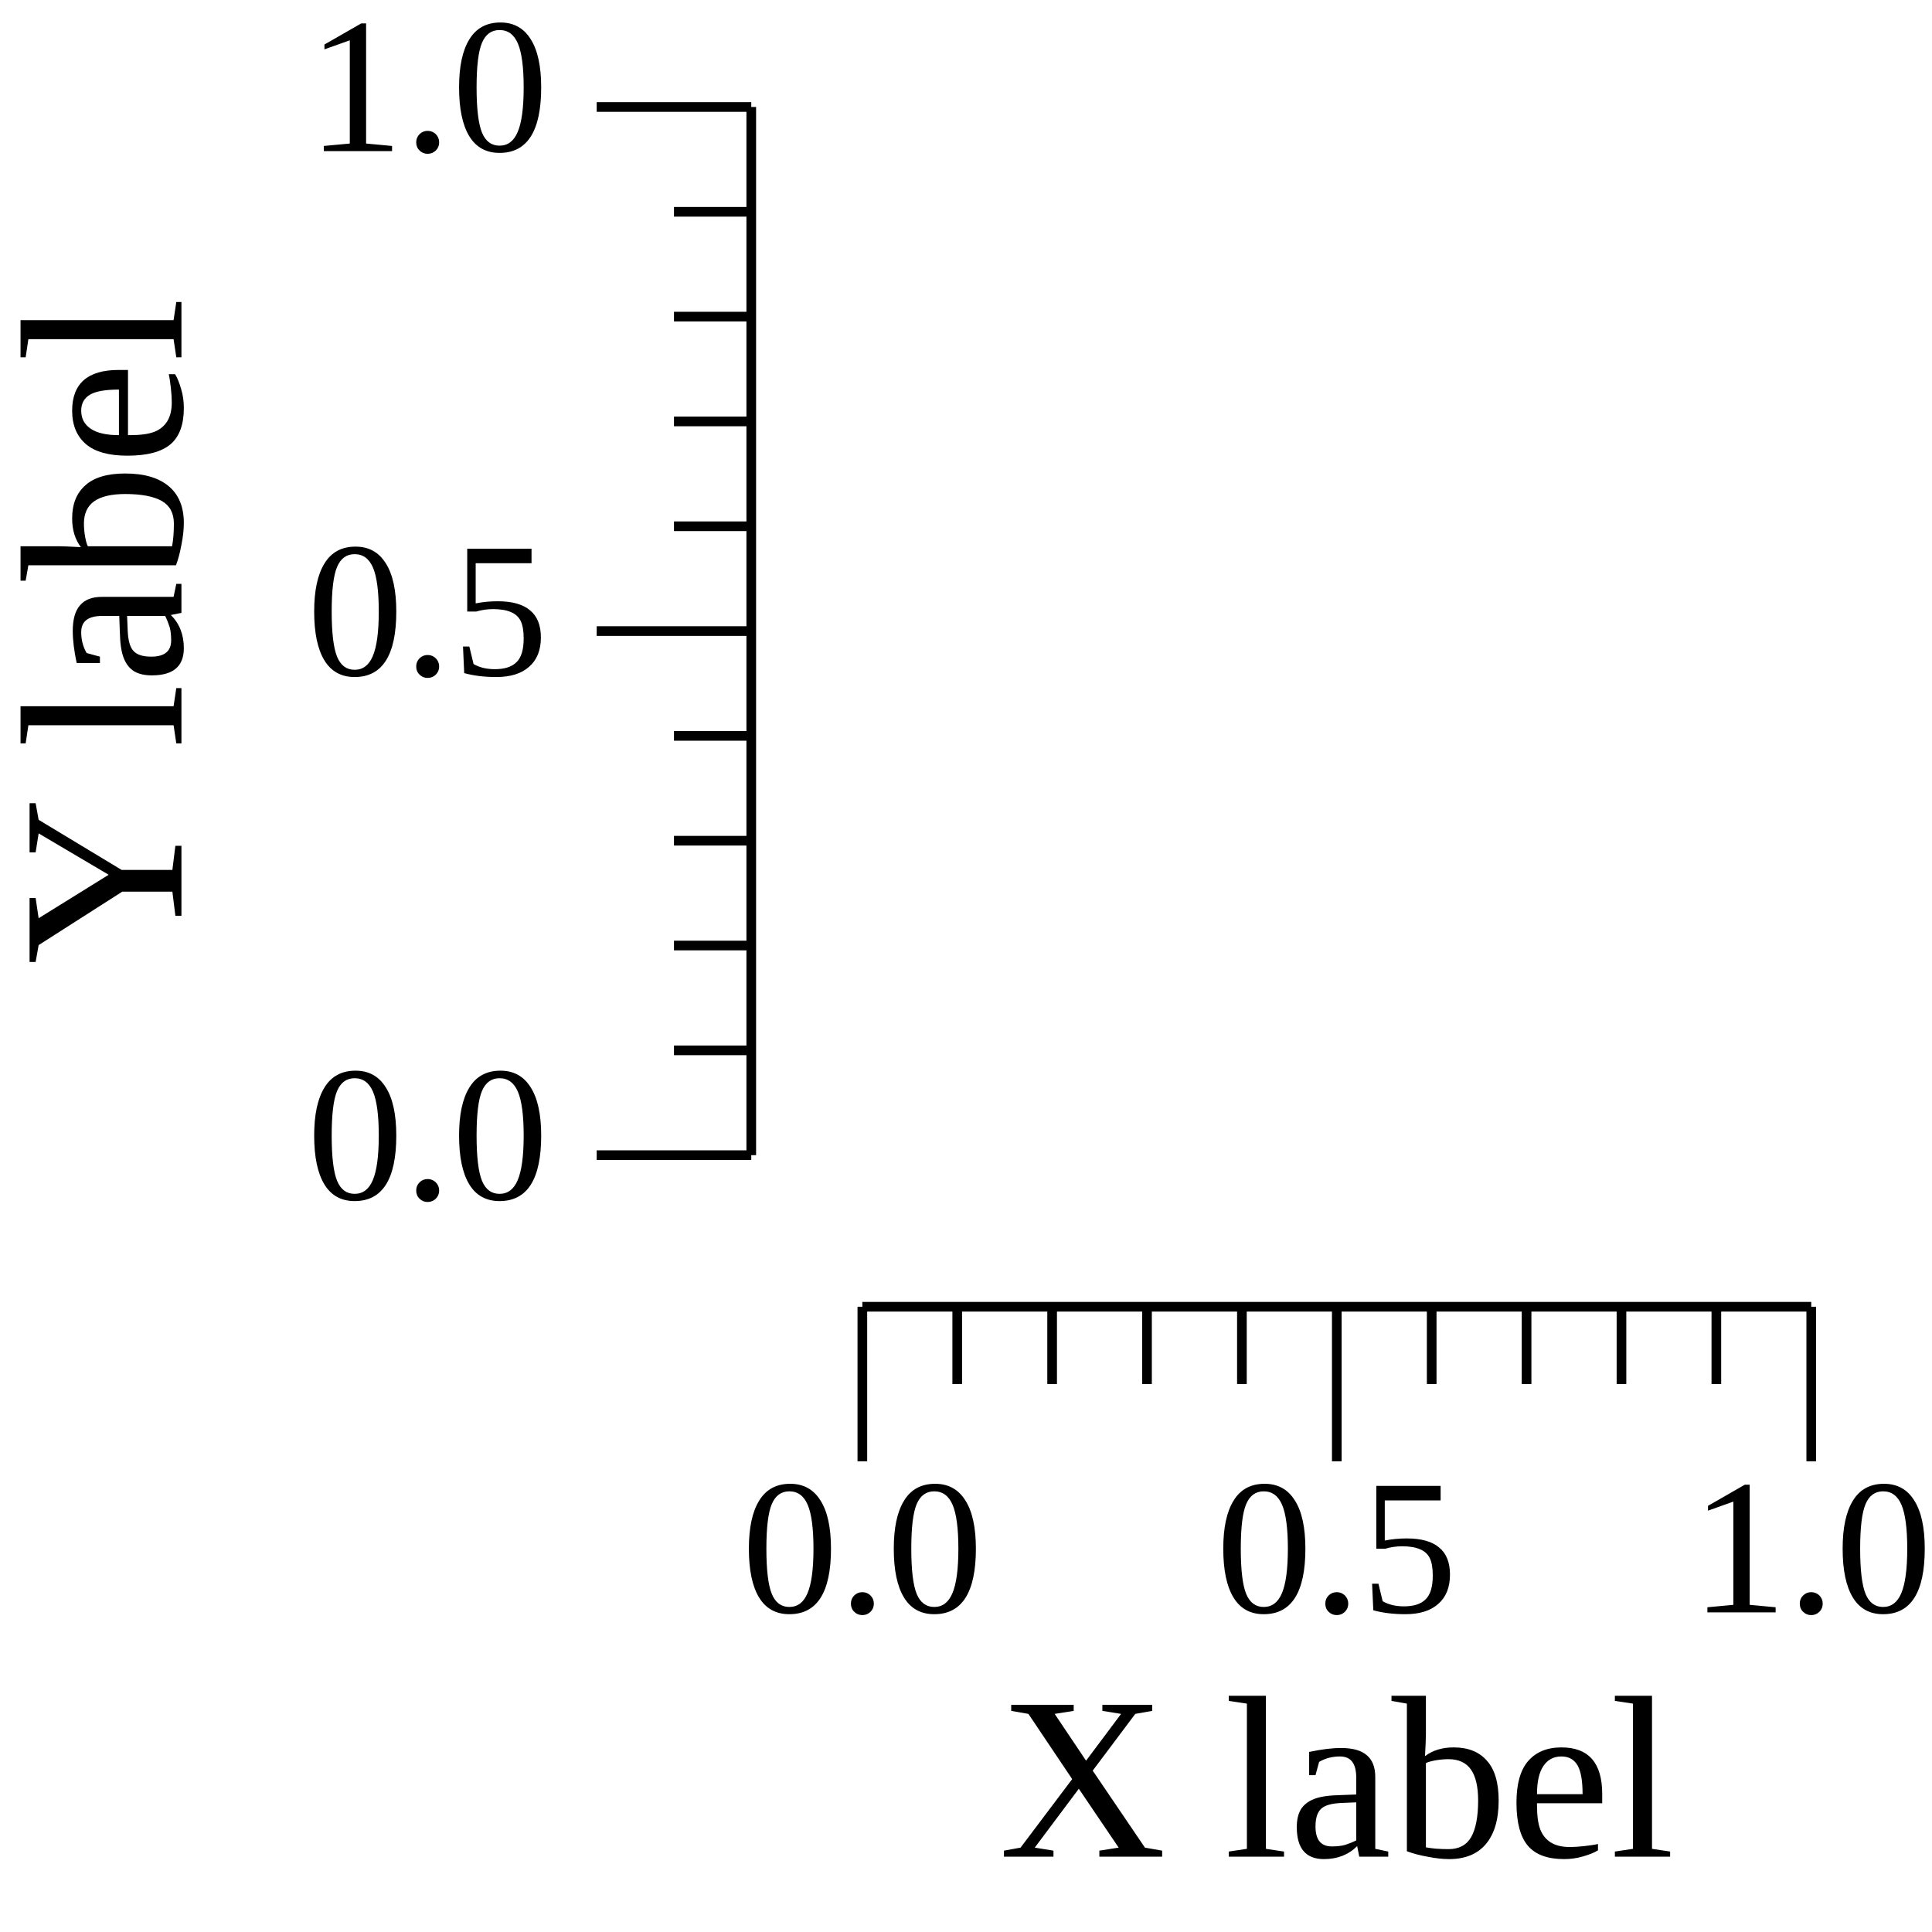
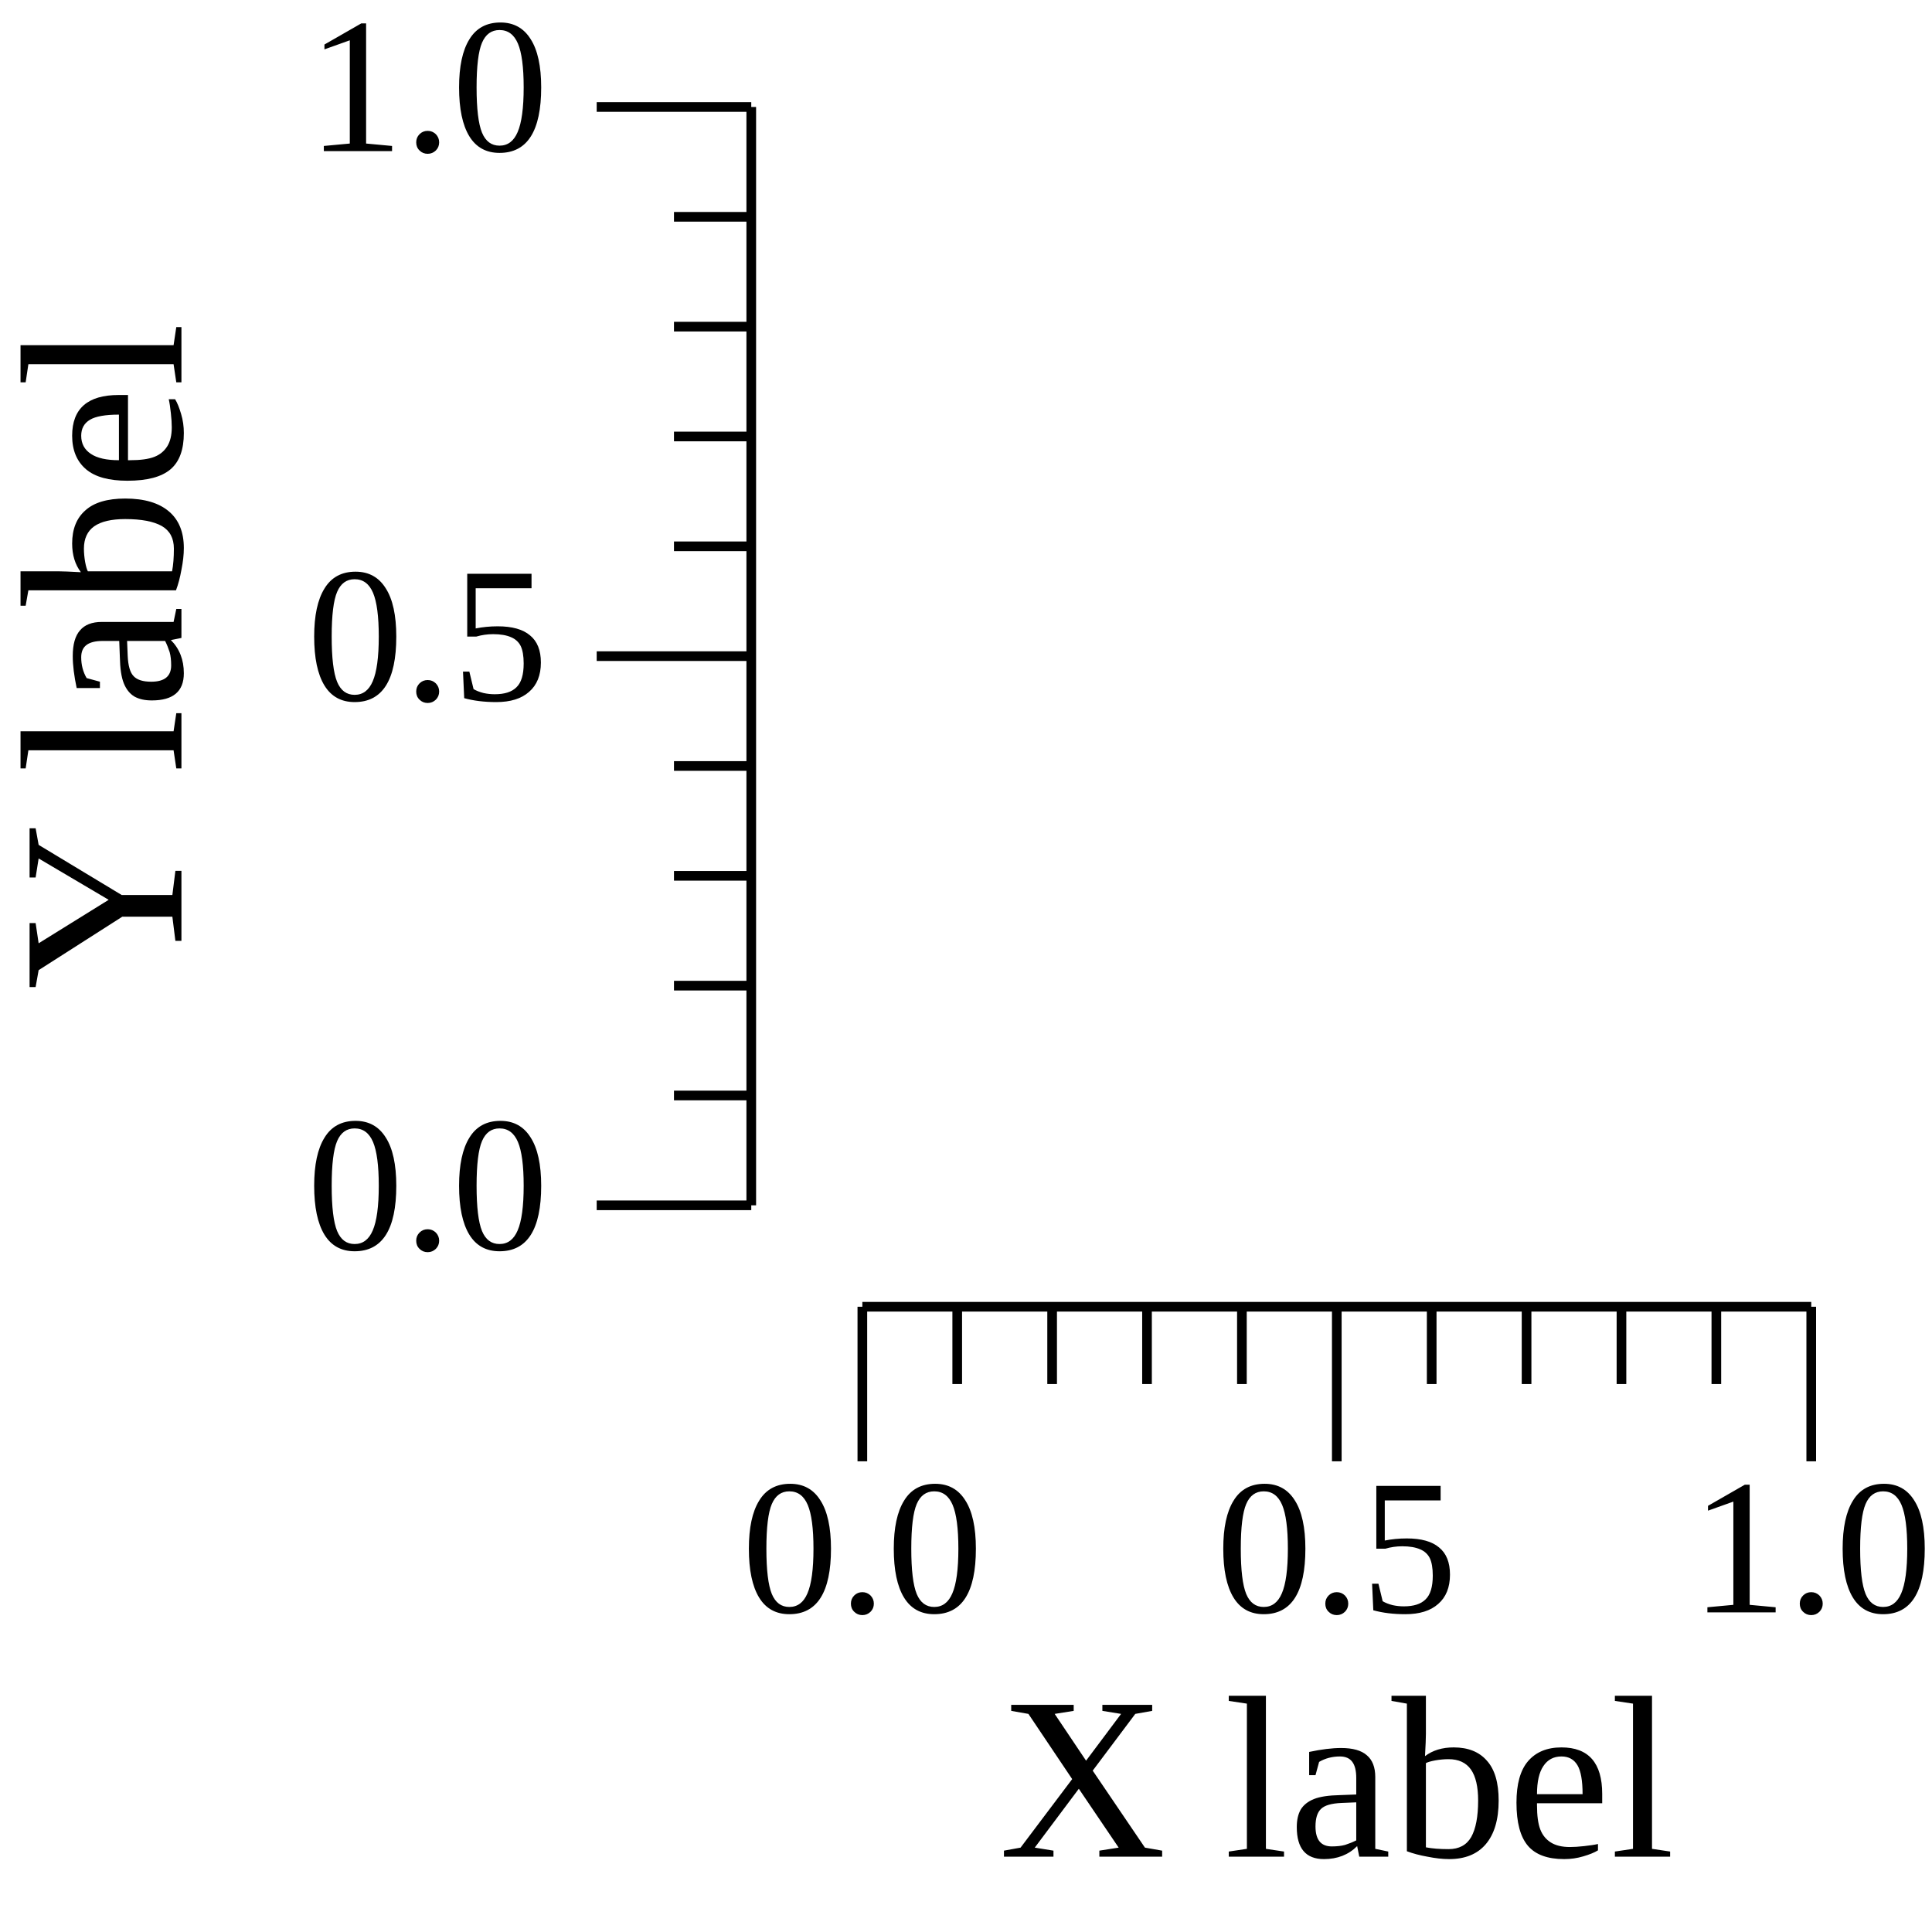
<svg xmlns="http://www.w3.org/2000/svg" width="100pt" height="100pt" viewBox="0 0 100 100">
  <g transform="scale(1, -1) translate(0, -100)">
    <path d="M0,0L100,0L100,100L0,100Z" style="fill:#FFFFFF" />
    <text x="51.699" y="-3.902" transform="scale(1, -1)" style="font-family:Liberation Serif;font-variant:normal;font-weight:normal;font-style:normal;font-size:12px">X label</text>
    <text x="38.385" y="-16.541" transform="scale(1, -1)" style="font-family:Liberation Serif;font-variant:normal;font-weight:normal;font-style:normal;font-size:10px">0.0</text>
    <text x="62.942" y="-16.541" transform="scale(1, -1)" style="font-family:Liberation Serif;font-variant:normal;font-weight:normal;font-style:normal;font-size:10px">0.5</text>
    <text x="87.5" y="-16.541" transform="scale(1, -1)" style="font-family:Liberation Serif;font-variant:normal;font-weight:normal;font-style:normal;font-size:10px">1.0</text>
    <path d="M44.635,24.363L44.635,32.363" style="fill:none;stroke:#000000;stroke-width:0.5" />
    <path d="M69.192,24.363L69.192,32.363" style="fill:none;stroke:#000000;stroke-width:0.5" />
    <path d="M93.75,24.363L93.75,32.363" style="fill:none;stroke:#000000;stroke-width:0.5" />
    <path d="M49.546,28.363L49.546,32.363" style="fill:none;stroke:#000000;stroke-width:0.5" />
    <path d="M54.458,28.363L54.458,32.363" style="fill:none;stroke:#000000;stroke-width:0.5" />
    <path d="M59.369,28.363L59.369,32.363" style="fill:none;stroke:#000000;stroke-width:0.5" />
    <path d="M64.281,28.363L64.281,32.363" style="fill:none;stroke:#000000;stroke-width:0.5" />
    <path d="M74.104,28.363L74.104,32.363" style="fill:none;stroke:#000000;stroke-width:0.5" />
    <path d="M79.015,28.363L79.015,32.363" style="fill:none;stroke:#000000;stroke-width:0.5" />
    <path d="M83.927,28.363L83.927,32.363" style="fill:none;stroke:#000000;stroke-width:0.5" />
    <path d="M88.838,28.363L88.838,32.363" style="fill:none;stroke:#000000;stroke-width:0.5" />
    <path d="M44.635,32.363L93.75,32.363" style="fill:none;stroke:#000000;stroke-width:0.5" />
    <g transform="rotate(90)">
-       <text x="50.065" y="9.387" transform="scale(1, -1)" style="font-family:Liberation Serif;font-variant:normal;font-weight:normal;font-style:normal;font-size:12px">Y label</text>
+       <text x="48.768" y="9.387" transform="scale(1, -1)" style="font-family:Liberation Serif;font-variant:normal;font-weight:normal;font-style:normal;font-size:12px">Y label</text>
    </g>
-     <text x="15.885" y="-37.924" transform="scale(1, -1)" style="font-family:Liberation Serif;font-variant:normal;font-weight:normal;font-style:normal;font-size:10px">0.0</text>
-     <text x="15.885" y="-65.051" transform="scale(1, -1)" style="font-family:Liberation Serif;font-variant:normal;font-weight:normal;font-style:normal;font-size:10px">0.5</text>
+     <text x="15.885" y="-35.328" transform="scale(1, -1)" style="font-family:Liberation Serif;font-variant:normal;font-weight:normal;font-style:normal;font-size:10px">0.0</text>
+     <text x="15.885" y="-63.753" transform="scale(1, -1)" style="font-family:Liberation Serif;font-variant:normal;font-weight:normal;font-style:normal;font-size:10px">0.5</text>
    <text x="15.885" y="-92.178" transform="scale(1, -1)" style="font-family:Liberation Serif;font-variant:normal;font-weight:normal;font-style:normal;font-size:10px">1.0</text>
-     <path d="M30.885,40.209L38.885,40.209" style="fill:none;stroke:#000000;stroke-width:0.5" />
-     <path d="M30.885,67.336L38.885,67.336" style="fill:none;stroke:#000000;stroke-width:0.5" />
+     <path d="M30.885,37.613L38.885,37.613" style="fill:none;stroke:#000000;stroke-width:0.5" />
+     <path d="M30.885,66.038L38.885,66.038" style="fill:none;stroke:#000000;stroke-width:0.5" />
    <path d="M30.885,94.463L38.885,94.463" style="fill:none;stroke:#000000;stroke-width:0.5" />
-     <path d="M34.885,45.634L38.885,45.634" style="fill:none;stroke:#000000;stroke-width:0.5" />
-     <path d="M34.885,51.06L38.885,51.06" style="fill:none;stroke:#000000;stroke-width:0.5" />
-     <path d="M34.885,56.485L38.885,56.485" style="fill:none;stroke:#000000;stroke-width:0.5" />
-     <path d="M34.885,61.911L38.885,61.911" style="fill:none;stroke:#000000;stroke-width:0.5" />
-     <path d="M34.885,72.761L38.885,72.761" style="fill:none;stroke:#000000;stroke-width:0.5" />
-     <path d="M34.885,78.187L38.885,78.187" style="fill:none;stroke:#000000;stroke-width:0.5" />
-     <path d="M34.885,83.612L38.885,83.612" style="fill:none;stroke:#000000;stroke-width:0.5" />
-     <path d="M34.885,89.037L38.885,89.037" style="fill:none;stroke:#000000;stroke-width:0.5" />
-     <path d="M38.885,40.209L38.885,94.463" style="fill:none;stroke:#000000;stroke-width:0.5" />
+     <path d="M34.885,43.298L38.885,43.298" style="fill:none;stroke:#000000;stroke-width:0.5" />
+     <path d="M34.885,48.983L38.885,48.983" style="fill:none;stroke:#000000;stroke-width:0.5" />
+     <path d="M34.885,54.668L38.885,54.668" style="fill:none;stroke:#000000;stroke-width:0.5" />
+     <path d="M34.885,60.353L38.885,60.353" style="fill:none;stroke:#000000;stroke-width:0.5" />
+     <path d="M34.885,71.723L38.885,71.723" style="fill:none;stroke:#000000;stroke-width:0.5" />
+     <path d="M34.885,77.408L38.885,77.408" style="fill:none;stroke:#000000;stroke-width:0.5" />
+     <path d="M34.885,83.093L38.885,83.093" style="fill:none;stroke:#000000;stroke-width:0.5" />
+     <path d="M34.885,88.778L38.885,88.778" style="fill:none;stroke:#000000;stroke-width:0.5" />
+     <path d="M38.885,37.613L38.885,94.463" style="fill:none;stroke:#000000;stroke-width:0.5" />
  </g>
</svg>
